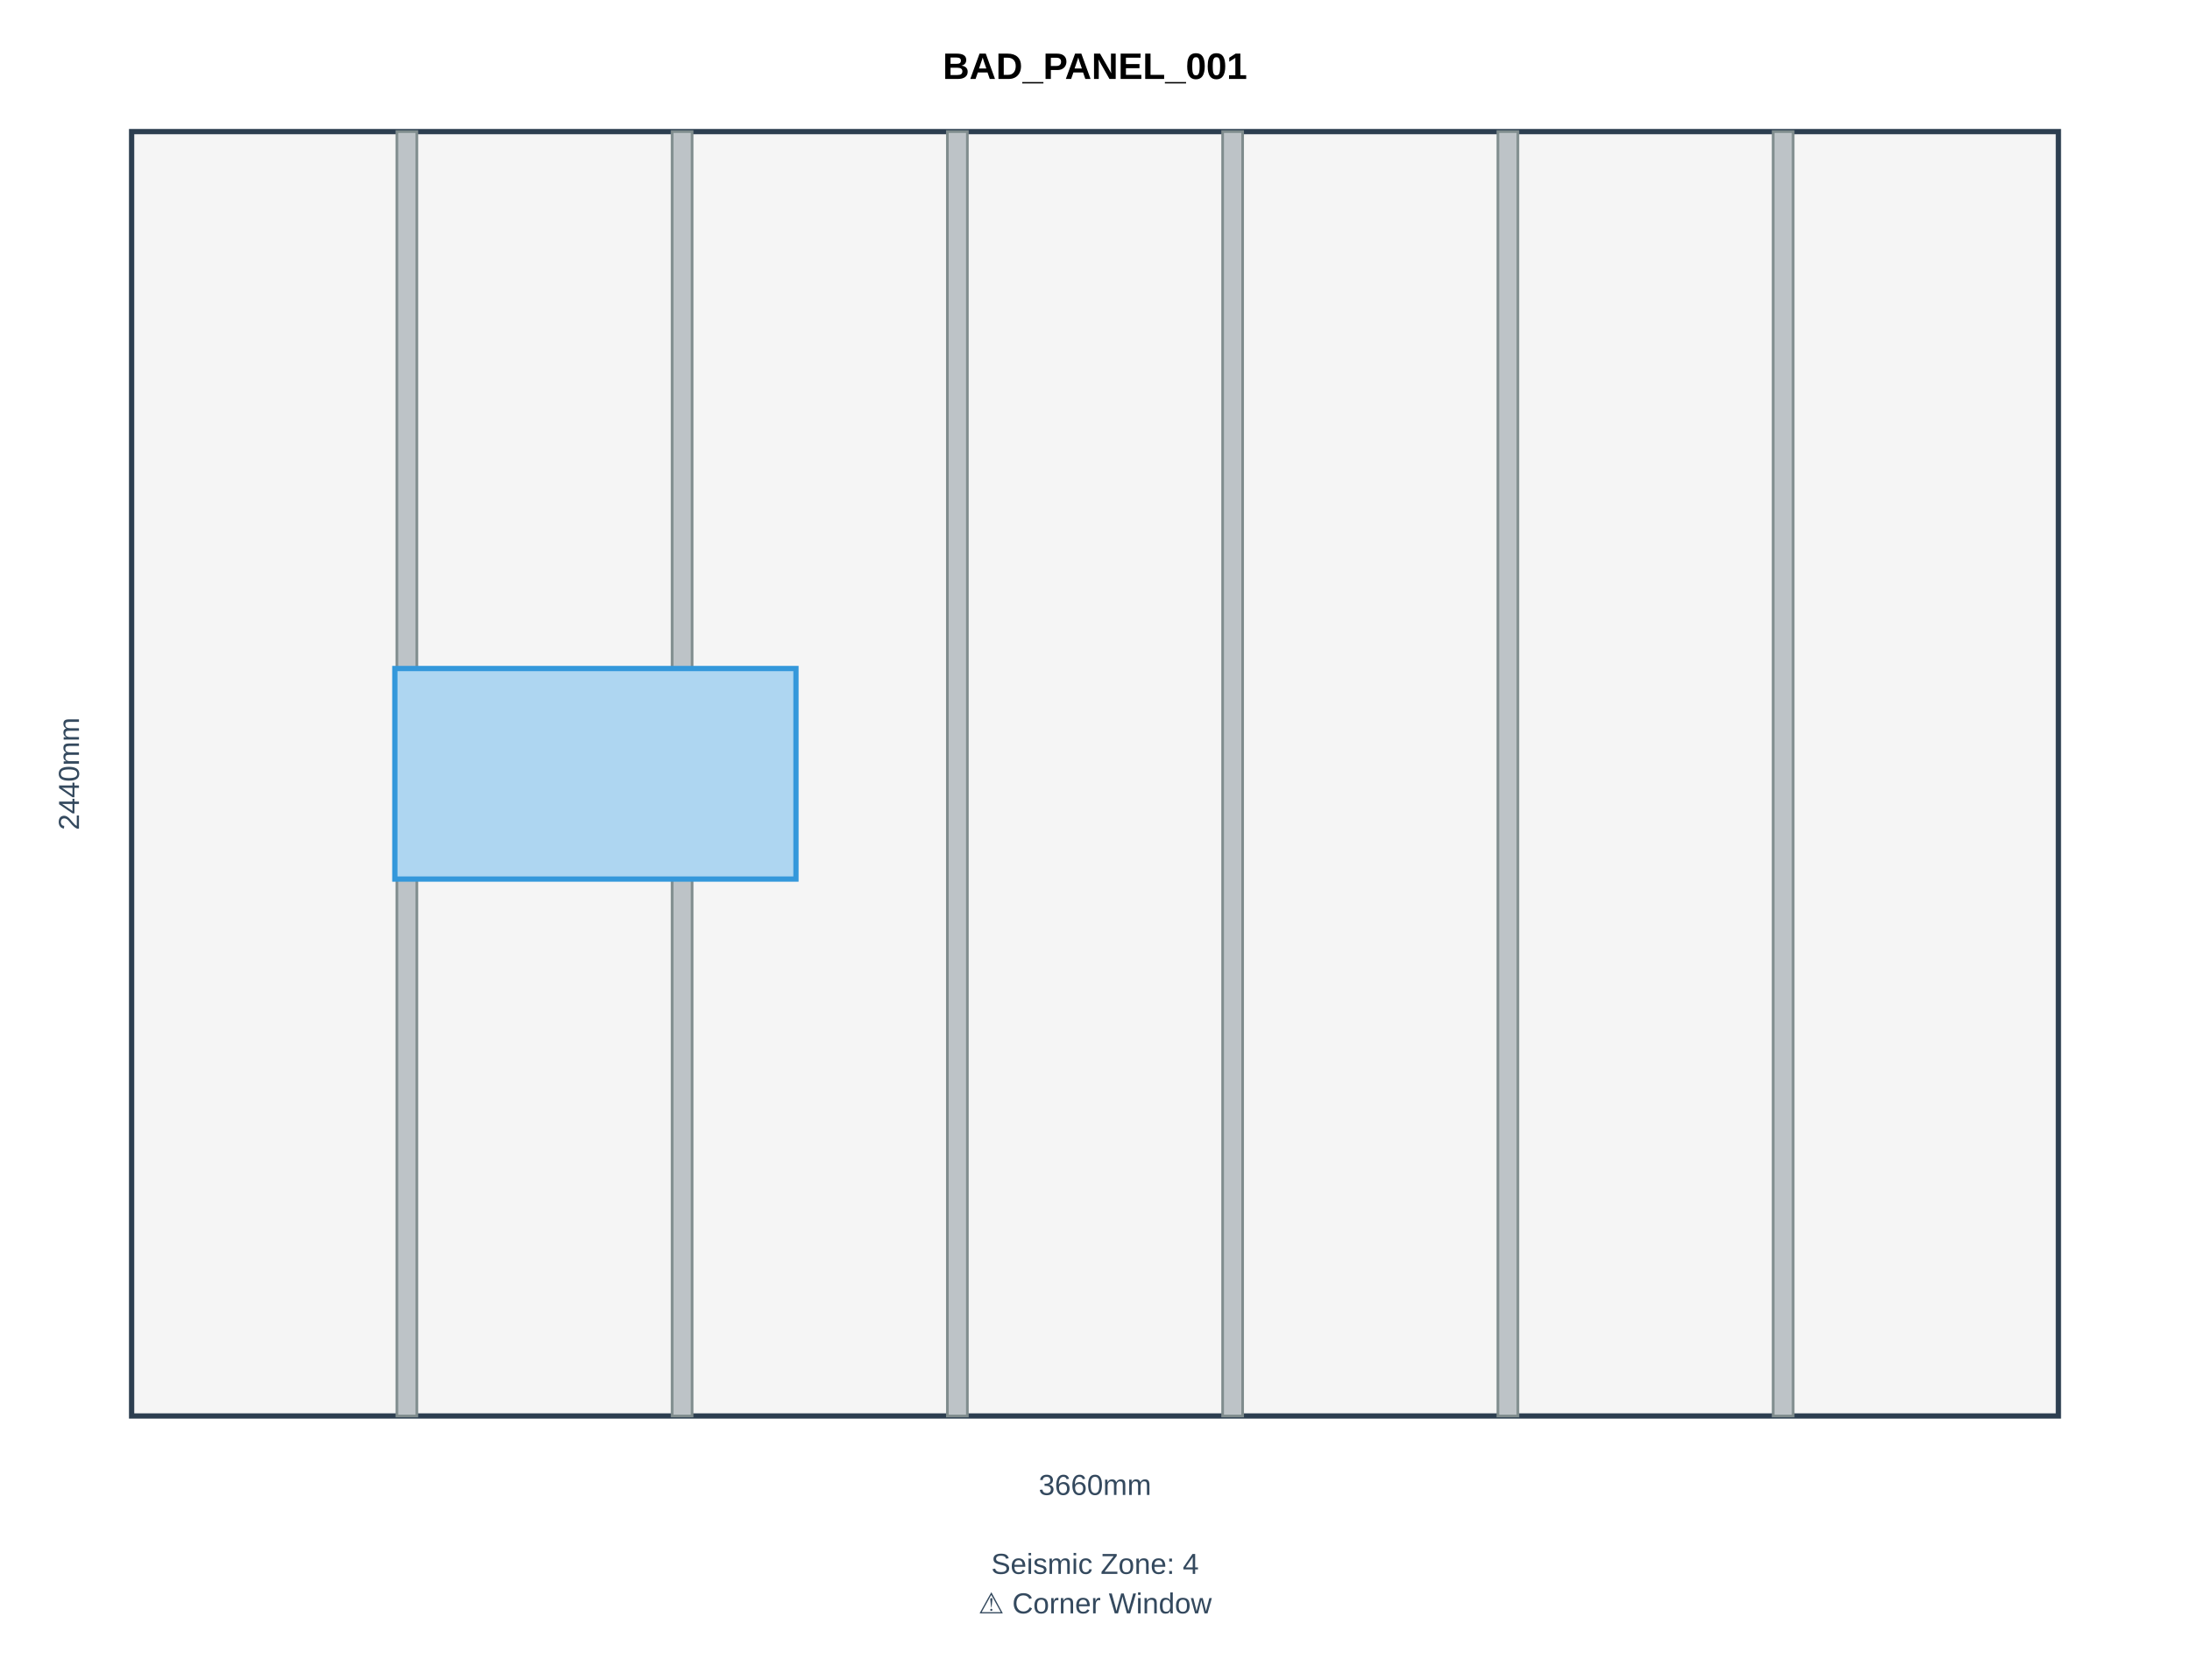
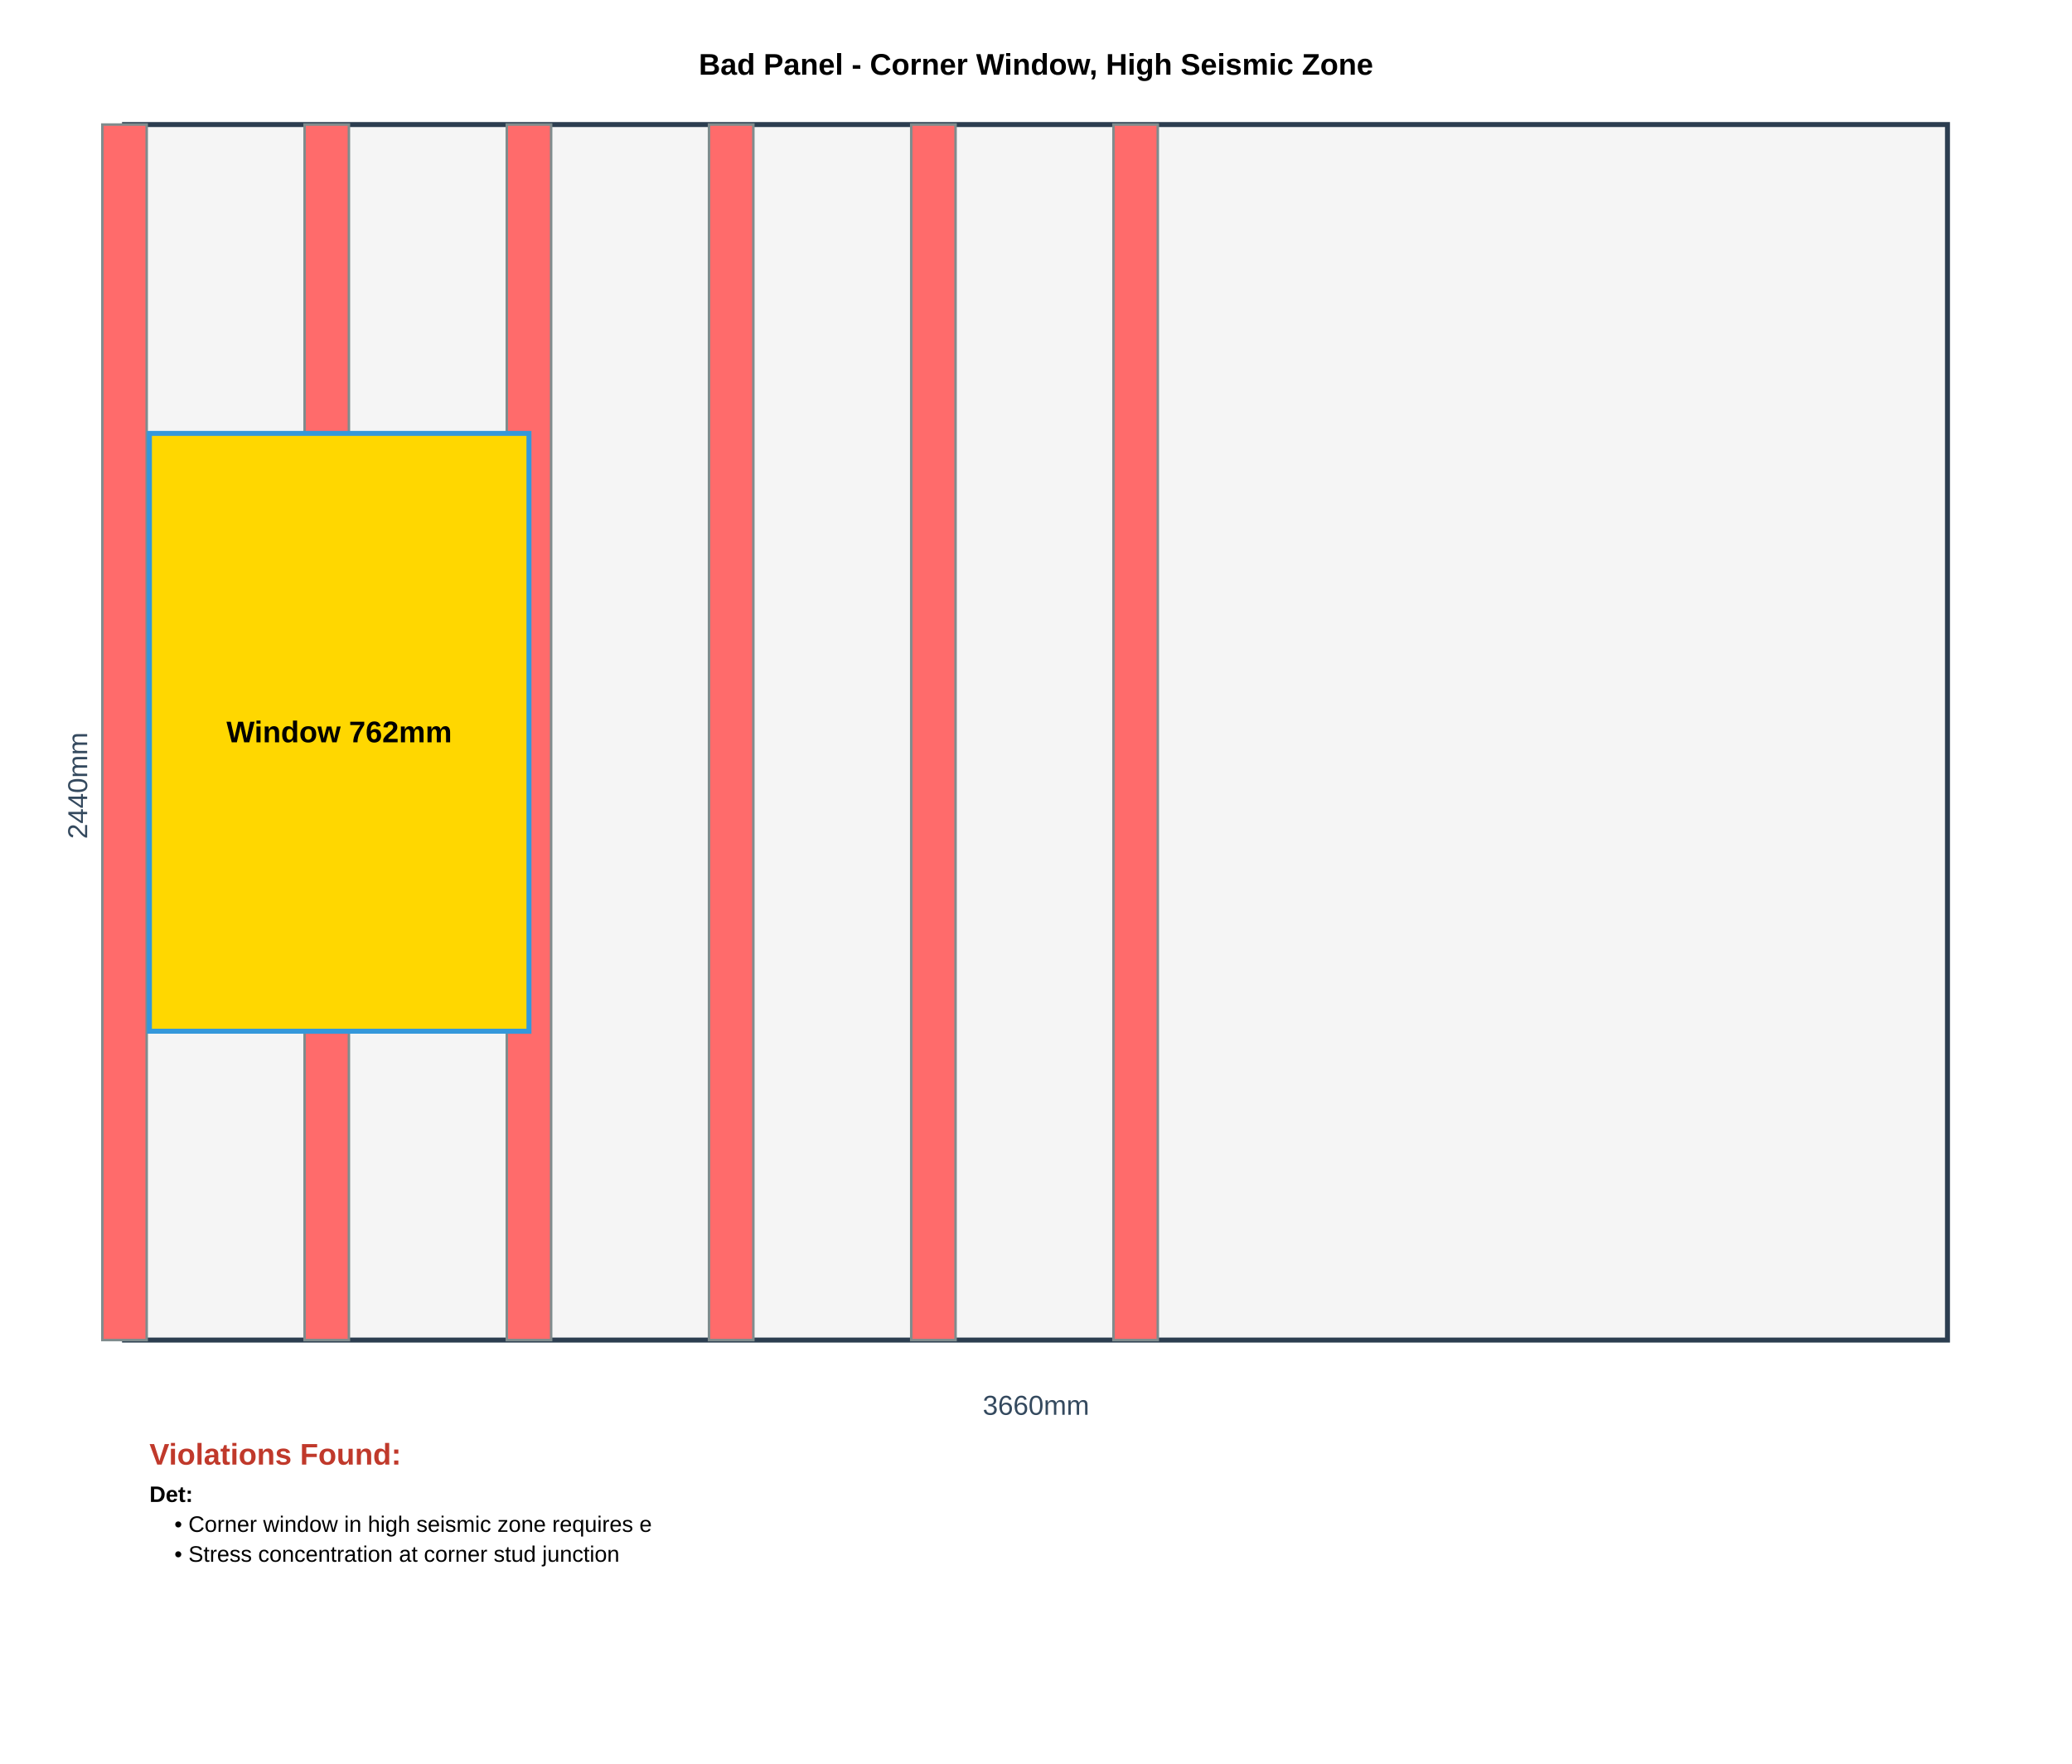
- <svg xmlns="http://www.w3.org/2000/svg" viewBox="0 0 832.0 638.0" width="832" height="638">
+ <svg xmlns="http://www.w3.org/2000/svg" viewBox="0 0 832.0 708.0" width="832" height="708">
  <defs>
    <style>
      text { font-family: Arial, sans-serif; }
      .panel-bg { fill: #F5F5F5; stroke: #2C3E50; stroke-width: 2; }
-       .stud { fill: #BDC3C7; stroke: #7F8C8D; stroke-width: 1; }
-       .window { fill: #AED6F1; stroke: #3498DB; stroke-width: 2; }
-       .label { font-size: 14px; font-weight: bold; }
+       .stud { stroke: #7F8C8D; stroke-width: 1; }
+       .stud-good { fill: #BDC3C7; }
+       .stud-bad { fill: #FF6B6B; }
+       .opening { stroke: #3498DB; stroke-width: 2; }
+       .opening-good { fill: #AED6F1; }
+       .opening-warn { fill: #FFD700; }
+       .label { font-size: 12px; font-weight: bold; }
      .dimension { font-size: 11px; fill: #34495E; }
+       .violation-text { font-size: 9px; fill: #000; }
    </style>
  </defs>
  <rect class="panel-bg" x="50" y="50" width="732.0" height="488.0" />
-   <rect class="stud" x="150.771" y="50" width="7.6" height="488.0" />
-   <rect class="stud" x="255.343" y="50" width="7.6" height="488.0" />
-   <rect class="stud" x="359.914" y="50" width="7.6" height="488.0" />
-   <rect class="stud" x="464.486" y="50" width="7.6" height="488.0" />
-   <rect class="stud" x="569.057" y="50" width="7.6" height="488.0" />
-   <rect class="stud" x="673.629" y="50" width="7.6" height="488.0" />
-   <rect class="window" x="150" y="254.0" width="152.4" height="80.0" />
-   <text class="label" text-anchor="middle" x="416.0" y="30">BAD_PANEL_001</text>
-   <text class="dimension" text-anchor="middle" x="416.0" y="568.0">3660mm</text>
-   <text class="dimension" text-anchor="middle" x="30" y="294.0" transform="rotate(-90 30 294.0)">2440mm</text>
-   <text class="dimension" text-anchor="middle" x="416.0" y="598.0">Seismic Zone: 4</text>
-   <text class="dimension" text-anchor="middle" x="416.0" y="613.0">⚠ Corner Window</text>
+   <rect class="stud stud-bad" x="41.1" y="50" width="17.8" height="488.0" />
+   <rect class="stud stud-bad" x="122.3" y="50" width="17.8" height="488.0" />
+   <rect class="stud stud-bad" x="203.5" y="50" width="17.8" height="488.0" />
+   <rect class="stud stud-bad" x="284.7" y="50" width="17.8" height="488.0" />
+   <rect class="stud stud-bad" x="365.9" y="50" width="17.8" height="488.0" />
+   <rect class="stud stud-bad" x="447.1" y="50" width="17.8" height="488.0" />
+   <rect class="opening opening-warn" x="60.0" y="174.0" width="152.4" height="240.0" />
+   <text class="label" x="136.2" y="298.0" text-anchor="middle">Window 762mm</text>
+   <text class="label" x="416.0" y="30" text-anchor="middle">Bad Panel - Corner Window, High Seismic Zone</text>
+   <text class="dimension" x="416.0" y="568.0" text-anchor="middle">3660mm</text>
+   <text class="dimension" x="35" y="294.0" text-anchor="end" transform="rotate(-90 35 294.0)">2440mm</text>
+   <text class="label" x="60" y="588.0" fill="#C0392B">Violations Found:</text>
+   <text class="violation-text" x="60" y="603.0" font-weight="bold">Det:</text>
+   <text class="violation-text" x="70" y="615.0">• Corner window in high seismic zone requires e</text>
+   <text class="violation-text" x="70" y="627.0">• Stress concentration at corner stud junction</text>
</svg>
